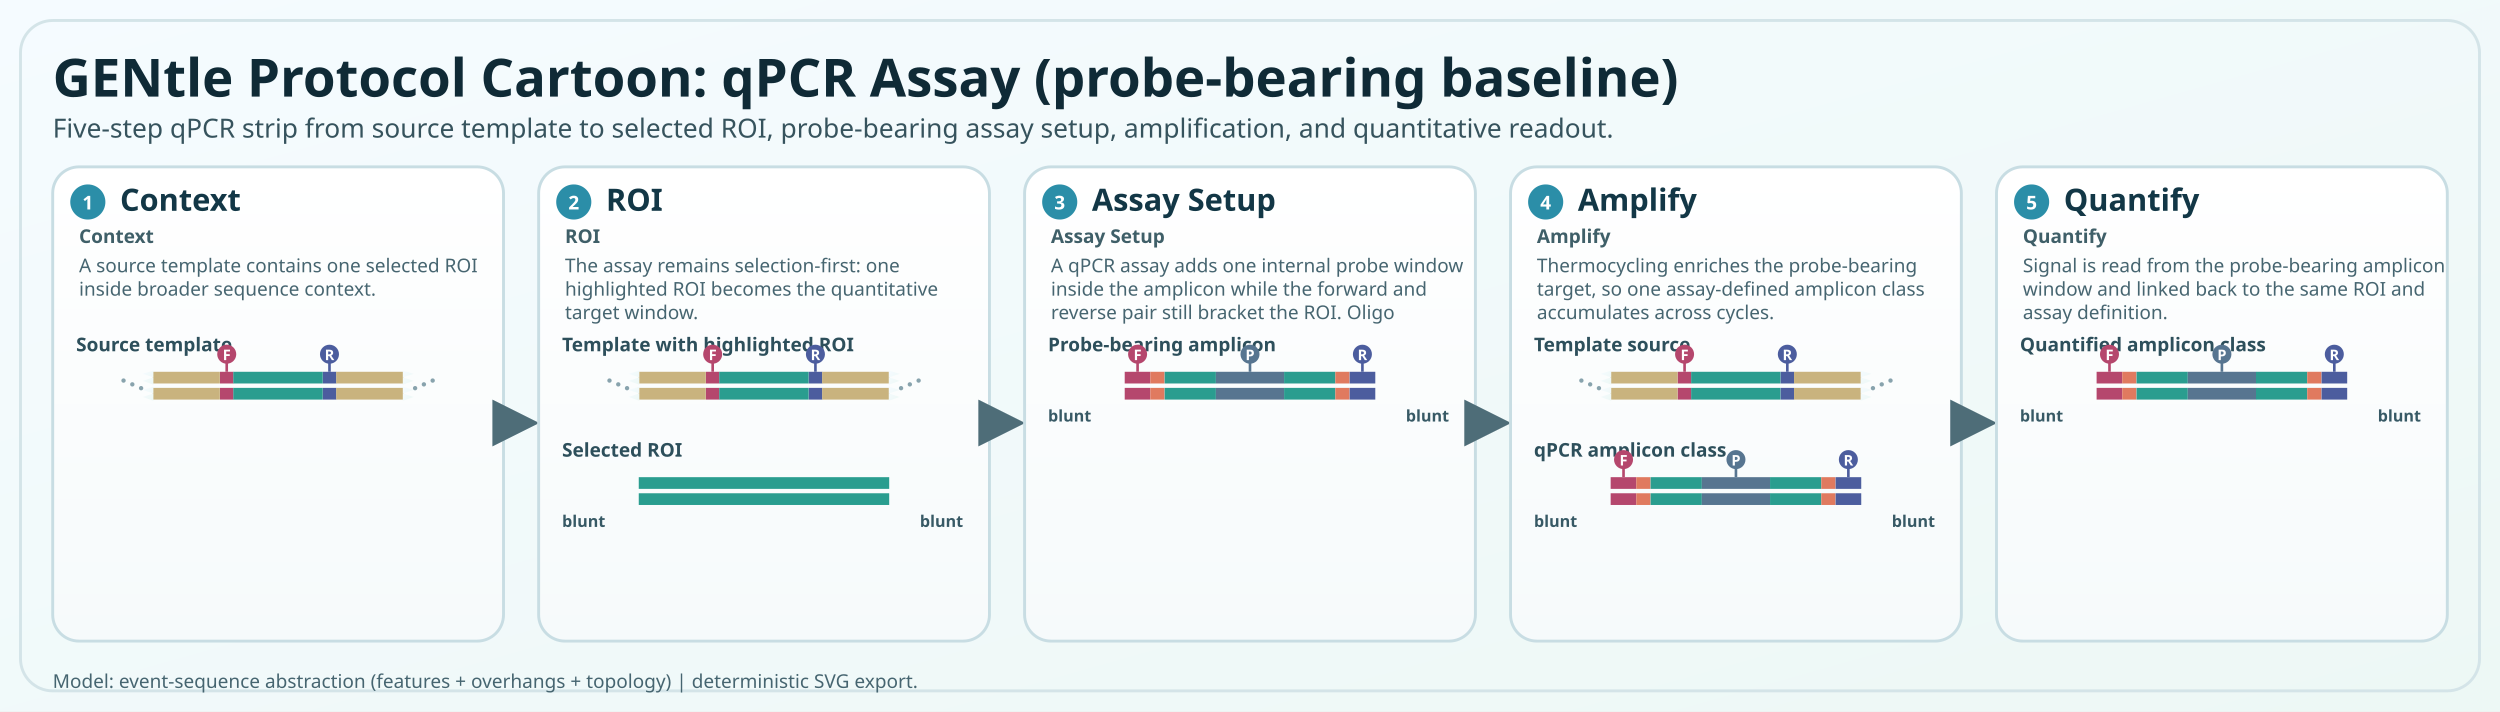
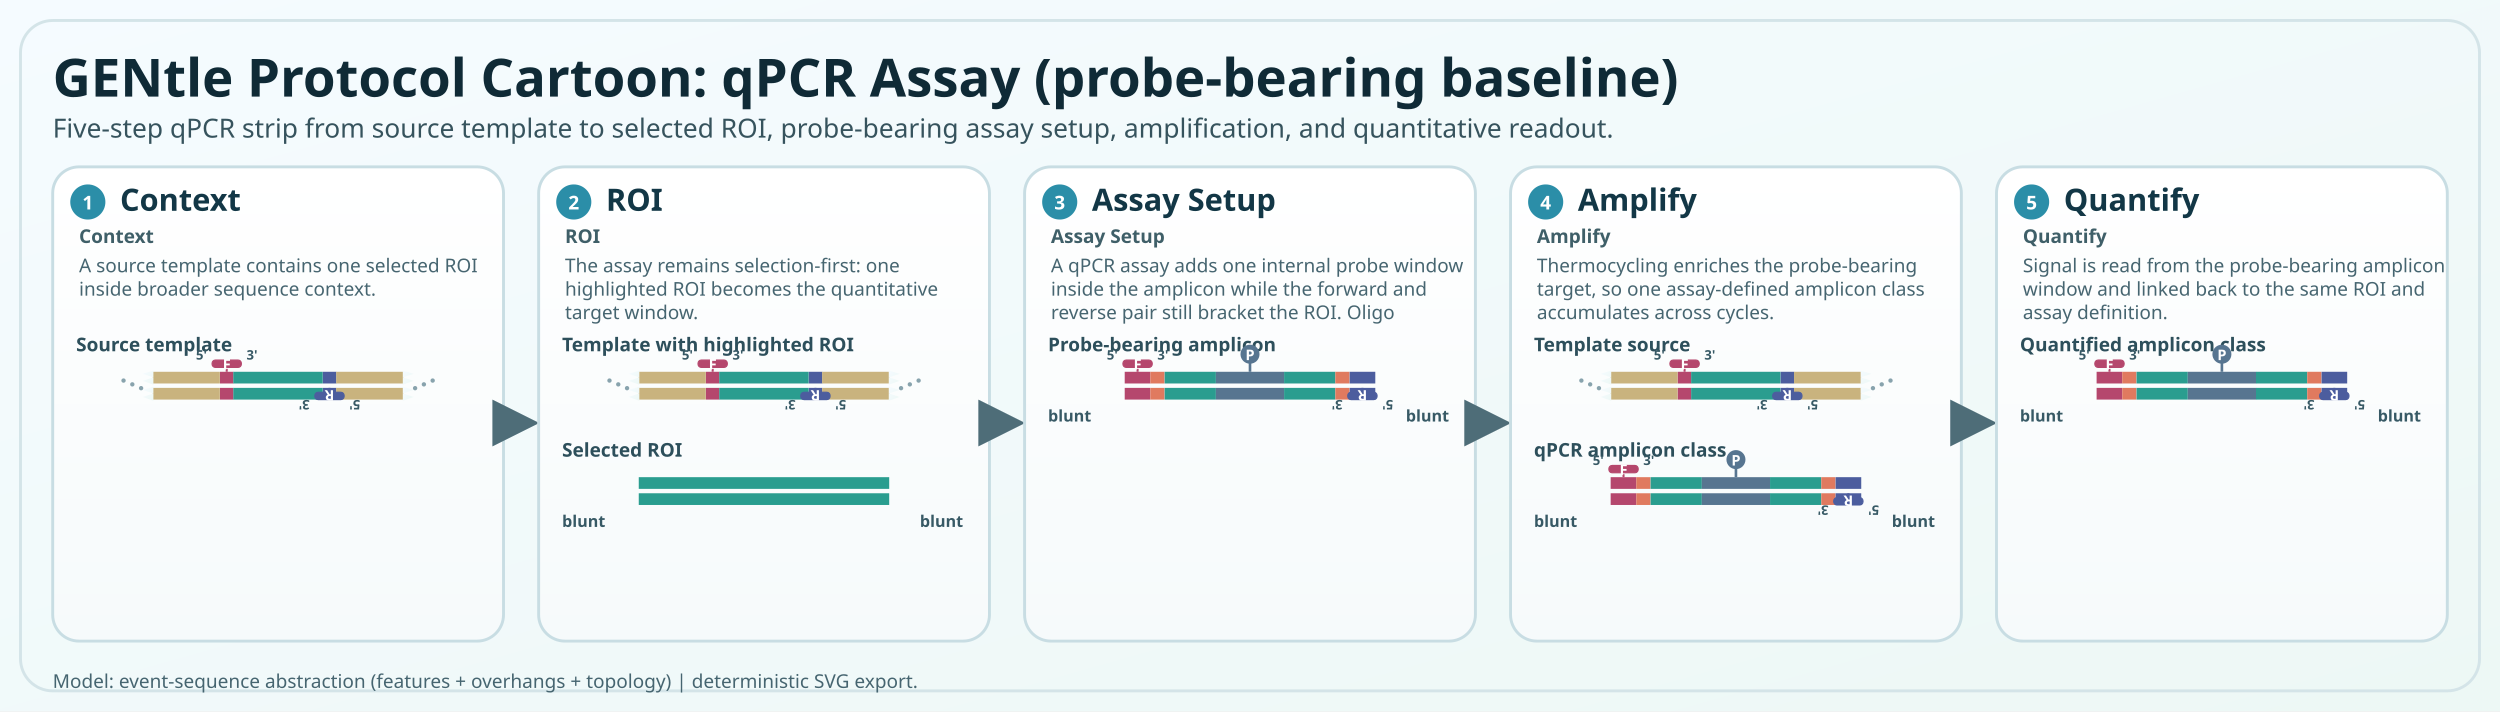
<svg xmlns="http://www.w3.org/2000/svg" width="1708" height="486" viewBox="0 0 1708 486" role="img" aria-labelledby="title desc" data-protocol-id="pcr.assay.qpcr">
  <defs>
    <linearGradient id="pc_bg" x1="0" y1="0" x2="1" y2="1">
      <stop offset="0%" stop-color="#f5fbff" />
      <stop offset="100%" stop-color="#edf8f5" />
    </linearGradient>
    <linearGradient id="pc_panel" x1="0" y1="0" x2="0" y2="1">
      <stop offset="0%" stop-color="#ffffff" />
      <stop offset="100%" stop-color="#f6fafb" />
    </linearGradient>
    <marker id="pc_arrow" markerWidth="12" markerHeight="12" refX="9" refY="6" orient="auto">
      <path d="M1,1 L11,6 L1,11 Z" fill="#4e6d78" />
    </marker>
-     <style>.pc_title { font: 700 36px 'Avenir Next', 'Trebuchet MS', 'Segoe UI', sans-serif; fill: #0f2a36; }.pc_sub { font: 500 18px 'Avenir Next', 'Trebuchet MS', 'Segoe UI', sans-serif; fill: #36535d; }.pc_panel_title { font: 700 21px 'Avenir Next', 'Trebuchet MS', 'Segoe UI', sans-serif; fill: #123746; }.pc_panel_sub { font: 600 13px 'Avenir Next', 'Trebuchet MS', 'Segoe UI', sans-serif; fill: #3f5f68; }.pc_caption { font: 500 13px 'Avenir Next', 'Trebuchet MS', 'Segoe UI', sans-serif; fill: #466570; }.pc_mol_label { font: 600 13px 'Avenir Next', 'Trebuchet MS', 'Segoe UI', sans-serif; fill: #2d4f5b; }.pc_end_label { font: 600 11px 'Avenir Next', 'Trebuchet MS', 'Segoe UI', sans-serif; fill: #375965; }.pc_feature_marker_text { font: 700 10px 'Avenir Next', 'Trebuchet MS', 'Segoe UI', sans-serif; fill: #ffffff; }.pc_step_num { font: 700 13px 'Avenir Next', 'Trebuchet MS', 'Segoe UI', sans-serif; fill: #ffffff; }.pc_box { fill: url(#pc_panel); stroke: #c8dde3; stroke-width: 2; }.pc_link { stroke: #4e6d78; stroke-width: 3.2; marker-end: url(#pc_arrow); fill: none; }</style>
+     <style>.pc_title { font: 700 36px 'Avenir Next', 'Trebuchet MS', 'Segoe UI', sans-serif; fill: #0f2a36; }.pc_sub { font: 500 18px 'Avenir Next', 'Trebuchet MS', 'Segoe UI', sans-serif; fill: #36535d; }.pc_panel_title { font: 700 21px 'Avenir Next', 'Trebuchet MS', 'Segoe UI', sans-serif; fill: #123746; }.pc_panel_sub { font: 600 13px 'Avenir Next', 'Trebuchet MS', 'Segoe UI', sans-serif; fill: #3f5f68; }.pc_caption { font: 500 13px 'Avenir Next', 'Trebuchet MS', 'Segoe UI', sans-serif; fill: #466570; }.pc_mol_label { font: 600 13px 'Avenir Next', 'Trebuchet MS', 'Segoe UI', sans-serif; fill: #2d4f5b; }.pc_end_label { font: 600 11px 'Avenir Next', 'Trebuchet MS', 'Segoe UI', sans-serif; fill: #375965; }.pc_feature_marker_text { font: 700 10px 'Avenir Next', 'Trebuchet MS', 'Segoe UI', sans-serif; fill: #ffffff; }.pc_primer_label { font: 700 10px 'Avenir Next', 'Trebuchet MS', 'Segoe UI', sans-serif; fill: #ffffff; }.pc_primer_end_label { font: 600 9px 'Avenir Next', 'Trebuchet MS', 'Segoe UI', sans-serif; fill: #375965; }.pc_step_num { font: 700 13px 'Avenir Next', 'Trebuchet MS', 'Segoe UI', sans-serif; fill: #ffffff; }.pc_box { fill: url(#pc_panel); stroke: #c8dde3; stroke-width: 2; }.pc_link { stroke: #4e6d78; stroke-width: 3.2; marker-end: url(#pc_arrow); fill: none; }</style>
  </defs>
  <rect x="0" y="0" width="1708" height="486" fill="url(#pc_bg)" />
  <rect x="14" y="14" width="1680" height="458" rx="22" fill="none" stroke="#d4e4e8" stroke-width="2" />
  <text x="36.0" y="66.0" class="pc_title">GENtle Protocol Cartoon: qPCR Assay (probe-bearing baseline)</text>
  <text x="36.0" y="94.0" class="pc_sub">Five-step qPCR strip from source template to selected ROI, probe-bearing assay setup, amplification, and quantitative readout.</text>
  <rect class="pc_box" x="36.0" y="114.0" width="308.0" height="324.0" rx="18" data-event-id="context" data-action="Context" />
  <circle cx="60.0" cy="138.0" r="12" fill="#2b8ea8" />
  <text x="60.0" y="138.5" class="pc_step_num" text-anchor="middle" dominant-baseline="middle">1</text>
  <text x="82.0" y="144.0" class="pc_panel_title">Context</text>
  <text x="54.0" y="166.0" class="pc_panel_sub">Context</text>
  <text x="54.0" y="186.0" class="pc_caption">A source template contains one selected ROI</text>
  <text x="54.0" y="202.0" class="pc_caption">inside broader sequence context.</text>
  <g data-molecule-id="template_context" data-topology="linear">
    <text x="52.0" y="240.0" class="pc_mol_label">Source template</text>
    <rect x="104.4" y="254.0" width="45.8" height="8" fill="#c9b37e" />
    <rect x="150.3" y="254.0" width="9.2" height="8" fill="#b5476d" />
    <rect x="159.4" y="254.0" width="61.1" height="8" fill="#2a9d8f" />
    <rect x="220.6" y="254.0" width="9.2" height="8" fill="#4c5d9e" />
    <rect x="229.7" y="254.0" width="45.8" height="8" fill="#c9b37e" />
    <rect x="104.4" y="265.0" width="45.8" height="8" fill="#c9b37e" />
    <rect x="150.3" y="265.0" width="9.2" height="8" fill="#b5476d" />
    <rect x="159.4" y="265.0" width="61.1" height="8" fill="#2a9d8f" />
    <rect x="220.6" y="265.0" width="9.2" height="8" fill="#4c5d9e" />
    <rect x="229.7" y="265.0" width="45.8" height="8" fill="#c9b37e" />
-     <line x1="154.9" y1="254.0" x2="154.9" y2="248.0" stroke="#b5476d" stroke-width="1.8" />
-     <circle cx="154.9" cy="242.0" r="6.5" fill="#b5476d" data-feature-marker="F" />
-     <text x="154.9" y="242.5" class="pc_feature_marker_text" text-anchor="middle" dominant-baseline="middle">F</text>
-     <line x1="225.1" y1="254.0" x2="225.1" y2="248.0" stroke="#4c5d9e" stroke-width="1.8" />
-     <circle cx="225.1" cy="242.0" r="6.5" fill="#4c5d9e" data-feature-marker="R" />
-     <text x="225.1" y="242.5" class="pc_feature_marker_text" text-anchor="middle" dominant-baseline="middle">R</text>
+     <g data-primer-glyph="F" data-primer-anchor="top" data-primer-rotation="0">
+       <line x1="154.9" y1="254.0" x2="154.9" y2="252.0" stroke="#b5476d" stroke-width="1.4" />
+       <rect x="144.9" y="246.0" width="20.0" height="5.0" rx="2.2" fill="#b5476d" stroke="#b5476d" stroke-width="0.8" />
+       <text x="154.9" y="248.9" class="pc_primer_label" text-anchor="middle" dominant-baseline="middle">F</text>
+       <text x="141.4" y="242.5" class="pc_primer_end_label" text-anchor="end" dominant-baseline="middle">5'</text>
+       <text x="168.4" y="242.5" class="pc_primer_end_label" text-anchor="start" dominant-baseline="middle">3'</text>
+     </g>
+     <g data-primer-glyph="R" data-primer-anchor="bottom" data-primer-rotation="180" transform="rotate(180 225.1 265.0)">
+       <line x1="225.1" y1="265.0" x2="225.1" y2="263.0" stroke="#4c5d9e" stroke-width="1.4" />
+       <rect x="215.1" y="257.0" width="20.0" height="5.0" rx="2.2" fill="#4c5d9e" stroke="#4c5d9e" stroke-width="0.8" />
+       <text x="225.1" y="259.9" class="pc_primer_label" text-anchor="middle" dominant-baseline="middle">R</text>
+       <text x="211.6" y="253.5" class="pc_primer_end_label" text-anchor="end" dominant-baseline="middle">5'</text>
+       <text x="238.6" y="253.5" class="pc_primer_end_label" text-anchor="start" dominant-baseline="middle">3'</text>
+     </g>
    <path d="M 104.8 253.2 L 97.4 255.4 L 104.8 257.8 L 97.4 260.2 L 104.8 262.8 Z" fill="url(#pc_bg)" />
    <path d="M 104.8 264.2 L 97.4 266.4 L 104.8 268.8 L 97.4 271.2 L 104.8 273.8 Z" fill="url(#pc_bg)" />
    <circle cx="84.4" cy="260.0" r="1.5" fill="#88a3ad" />
    <circle cx="90.4" cy="262.6" r="1.5" fill="#88a3ad" />
    <circle cx="96.4" cy="265.2" r="1.5" fill="#88a3ad" />
    <path d="M 275.2 253.2 L 282.6 255.4 L 275.2 257.8 L 282.6 260.2 L 275.2 262.8 Z" fill="url(#pc_bg)" />
    <path d="M 275.2 264.2 L 282.6 266.4 L 275.2 268.8 L 282.6 271.2 L 275.2 273.8 Z" fill="url(#pc_bg)" />
    <circle cx="295.6" cy="260.0" r="1.5" fill="#88a3ad" />
    <circle cx="289.6" cy="262.6" r="1.5" fill="#88a3ad" />
    <circle cx="283.6" cy="265.2" r="1.5" fill="#88a3ad" />
  </g>
  <path d="M 348.0 289.0 L 362.0 289.0" class="pc_link" />
  <rect class="pc_box" x="368.0" y="114.0" width="308.0" height="324.0" rx="18" data-event-id="roi" data-action="ROI" />
  <circle cx="392.0" cy="138.0" r="12" fill="#2b8ea8" />
  <text x="392.0" y="138.5" class="pc_step_num" text-anchor="middle" dominant-baseline="middle">2</text>
  <text x="414.0" y="144.0" class="pc_panel_title">ROI</text>
  <text x="386.0" y="166.0" class="pc_panel_sub">ROI</text>
  <text x="386.0" y="186.0" class="pc_caption">The assay remains selection-first: one</text>
  <text x="386.0" y="202.0" class="pc_caption">highlighted ROI becomes the quantitative</text>
  <text x="386.0" y="218.0" class="pc_caption">target window.</text>
  <g data-molecule-id="template_context_targeted" data-topology="linear">
    <text x="384.0" y="240.0" class="pc_mol_label">Template with highlighted ROI</text>
    <rect x="436.4" y="254.0" width="45.8" height="8" fill="#c9b37e" />
    <rect x="482.3" y="254.0" width="9.2" height="8" fill="#b5476d" />
    <rect x="491.4" y="254.0" width="61.1" height="8" fill="#2a9d8f" />
    <rect x="552.6" y="254.0" width="9.2" height="8" fill="#4c5d9e" />
    <rect x="561.7" y="254.0" width="45.8" height="8" fill="#c9b37e" />
    <rect x="436.4" y="265.0" width="45.8" height="8" fill="#c9b37e" />
    <rect x="482.3" y="265.0" width="9.2" height="8" fill="#b5476d" />
    <rect x="491.4" y="265.0" width="61.1" height="8" fill="#2a9d8f" />
    <rect x="552.6" y="265.0" width="9.2" height="8" fill="#4c5d9e" />
    <rect x="561.7" y="265.0" width="45.8" height="8" fill="#c9b37e" />
-     <line x1="486.9" y1="254.0" x2="486.9" y2="248.0" stroke="#b5476d" stroke-width="1.8" />
-     <circle cx="486.9" cy="242.0" r="6.5" fill="#b5476d" data-feature-marker="F" />
-     <text x="486.9" y="242.5" class="pc_feature_marker_text" text-anchor="middle" dominant-baseline="middle">F</text>
-     <line x1="557.1" y1="254.0" x2="557.1" y2="248.0" stroke="#4c5d9e" stroke-width="1.8" />
-     <circle cx="557.1" cy="242.0" r="6.5" fill="#4c5d9e" data-feature-marker="R" />
-     <text x="557.1" y="242.5" class="pc_feature_marker_text" text-anchor="middle" dominant-baseline="middle">R</text>
+     <g data-primer-glyph="F" data-primer-anchor="top" data-primer-rotation="0">
+       <line x1="486.9" y1="254.0" x2="486.9" y2="252.0" stroke="#b5476d" stroke-width="1.4" />
+       <rect x="476.9" y="246.0" width="20.0" height="5.0" rx="2.2" fill="#b5476d" stroke="#b5476d" stroke-width="0.8" />
+       <text x="486.9" y="248.9" class="pc_primer_label" text-anchor="middle" dominant-baseline="middle">F</text>
+       <text x="473.4" y="242.5" class="pc_primer_end_label" text-anchor="end" dominant-baseline="middle">5'</text>
+       <text x="500.4" y="242.5" class="pc_primer_end_label" text-anchor="start" dominant-baseline="middle">3'</text>
+     </g>
+     <g data-primer-glyph="R" data-primer-anchor="bottom" data-primer-rotation="180" transform="rotate(180 557.1 265.0)">
+       <line x1="557.1" y1="265.0" x2="557.1" y2="263.0" stroke="#4c5d9e" stroke-width="1.4" />
+       <rect x="547.1" y="257.0" width="20.0" height="5.0" rx="2.2" fill="#4c5d9e" stroke="#4c5d9e" stroke-width="0.8" />
+       <text x="557.1" y="259.9" class="pc_primer_label" text-anchor="middle" dominant-baseline="middle">R</text>
+       <text x="543.6" y="253.5" class="pc_primer_end_label" text-anchor="end" dominant-baseline="middle">5'</text>
+       <text x="570.6" y="253.5" class="pc_primer_end_label" text-anchor="start" dominant-baseline="middle">3'</text>
+     </g>
    <path d="M 436.8 253.2 L 429.4 255.4 L 436.8 257.8 L 429.4 260.2 L 436.8 262.8 Z" fill="url(#pc_bg)" />
    <path d="M 436.8 264.2 L 429.4 266.4 L 436.8 268.8 L 429.4 271.2 L 436.8 273.8 Z" fill="url(#pc_bg)" />
    <circle cx="416.4" cy="260.0" r="1.5" fill="#88a3ad" />
    <circle cx="422.4" cy="262.6" r="1.5" fill="#88a3ad" />
    <circle cx="428.4" cy="265.2" r="1.5" fill="#88a3ad" />
    <path d="M 607.2 253.2 L 614.6 255.4 L 607.2 257.8 L 614.6 260.2 L 607.2 262.8 Z" fill="url(#pc_bg)" />
    <path d="M 607.2 264.2 L 614.6 266.4 L 607.2 268.8 L 614.6 271.2 L 607.2 273.8 Z" fill="url(#pc_bg)" />
    <circle cx="627.6" cy="260.0" r="1.5" fill="#88a3ad" />
    <circle cx="621.6" cy="262.6" r="1.5" fill="#88a3ad" />
    <circle cx="615.6" cy="265.2" r="1.5" fill="#88a3ad" />
  </g>
  <g data-molecule-id="selected_roi" data-topology="linear">
    <text x="384.0" y="312.0" class="pc_mol_label">Selected ROI</text>
    <text x="384.0" y="360.0" class="pc_end_label" text-anchor="start">blunt</text>
    <text x="658.0" y="360.0" class="pc_end_label" text-anchor="end">blunt</text>
    <rect x="436.4" y="326.0" width="171.1" height="8" fill="#2a9d8f" />
    <rect x="436.4" y="337.0" width="171.1" height="8" fill="#2a9d8f" />
  </g>
  <path d="M 680.0 289.0 L 694.0 289.0" class="pc_link" />
  <rect class="pc_box" x="700.0" y="114.0" width="308.0" height="324.0" rx="18" data-event-id="assay_setup" data-action="Assay Setup" />
  <circle cx="724.0" cy="138.0" r="12" fill="#2b8ea8" />
  <text x="724.0" y="138.5" class="pc_step_num" text-anchor="middle" dominant-baseline="middle">3</text>
  <text x="746.0" y="144.0" class="pc_panel_title">Assay Setup</text>
  <text x="718.0" y="166.0" class="pc_panel_sub">Assay Setup</text>
  <text x="718.0" y="186.0" class="pc_caption">A qPCR assay adds one internal probe window</text>
  <text x="718.0" y="202.0" class="pc_caption">inside the amplicon while the forward and</text>
  <text x="718.0" y="218.0" class="pc_caption">reverse pair still bracket the ROI. Oligo</text>
  <g data-molecule-id="planned_qpcr_amplicon" data-topology="linear">
    <text x="716.0" y="240.0" class="pc_mol_label">Probe-bearing amplicon</text>
    <text x="716.0" y="288.0" class="pc_end_label" text-anchor="start">blunt</text>
    <text x="990.0" y="288.0" class="pc_end_label" text-anchor="end">blunt</text>
    <rect x="768.4" y="254.0" width="17.5" height="8" fill="#b5476d" />
    <rect x="785.9" y="254.0" width="9.7" height="8" fill="#e07a5f" />
    <rect x="795.7" y="254.0" width="35.0" height="8" fill="#2a9d8f" />
    <rect x="830.7" y="254.0" width="46.7" height="8" fill="#577590" />
    <rect x="877.3" y="254.0" width="35.0" height="8" fill="#2a9d8f" />
    <rect x="912.3" y="254.0" width="9.7" height="8" fill="#e07a5f" />
    <rect x="922.1" y="254.0" width="17.5" height="8" fill="#4c5d9e" />
    <rect x="768.4" y="265.0" width="17.5" height="8" fill="#b5476d" />
    <rect x="785.9" y="265.0" width="9.7" height="8" fill="#e07a5f" />
    <rect x="795.7" y="265.0" width="35.0" height="8" fill="#2a9d8f" />
    <rect x="830.7" y="265.0" width="46.7" height="8" fill="#577590" />
    <rect x="877.3" y="265.0" width="35.0" height="8" fill="#2a9d8f" />
    <rect x="912.3" y="265.0" width="9.7" height="8" fill="#e07a5f" />
    <rect x="922.1" y="265.0" width="17.5" height="8" fill="#4c5d9e" />
-     <line x1="777.2" y1="254.0" x2="777.2" y2="248.0" stroke="#b5476d" stroke-width="1.8" />
-     <circle cx="777.2" cy="242.0" r="6.5" fill="#b5476d" data-feature-marker="F" />
-     <text x="777.2" y="242.5" class="pc_feature_marker_text" text-anchor="middle" dominant-baseline="middle">F</text>
+     <g data-primer-glyph="F" data-primer-anchor="top" data-primer-rotation="0">
+       <line x1="777.2" y1="254.0" x2="777.2" y2="252.0" stroke="#b5476d" stroke-width="1.4" />
+       <rect x="767.2" y="246.0" width="20.0" height="5.0" rx="2.2" fill="#b5476d" stroke="#b5476d" stroke-width="0.8" />
+       <text x="777.2" y="248.9" class="pc_primer_label" text-anchor="middle" dominant-baseline="middle">F</text>
+       <text x="763.7" y="242.5" class="pc_primer_end_label" text-anchor="end" dominant-baseline="middle">5'</text>
+       <text x="790.7" y="242.5" class="pc_primer_end_label" text-anchor="start" dominant-baseline="middle">3'</text>
+     </g>
+     <g data-primer-glyph="R" data-primer-anchor="bottom" data-primer-rotation="180" transform="rotate(180 930.8 265.0)">
+       <line x1="930.8" y1="265.0" x2="930.8" y2="263.0" stroke="#4c5d9e" stroke-width="1.4" />
+       <rect x="920.8" y="257.0" width="20.0" height="5.0" rx="2.2" fill="#4c5d9e" stroke="#4c5d9e" stroke-width="0.8" />
+       <text x="930.8" y="259.9" class="pc_primer_label" text-anchor="middle" dominant-baseline="middle">R</text>
+       <text x="917.3" y="253.5" class="pc_primer_end_label" text-anchor="end" dominant-baseline="middle">5'</text>
+       <text x="944.3" y="253.5" class="pc_primer_end_label" text-anchor="start" dominant-baseline="middle">3'</text>
+     </g>
    <line x1="854.0" y1="254.0" x2="854.0" y2="248.0" stroke="#577590" stroke-width="1.8" />
    <circle cx="854.0" cy="242.0" r="6.5" fill="#577590" data-feature-marker="P" />
    <text x="854.0" y="242.5" class="pc_feature_marker_text" text-anchor="middle" dominant-baseline="middle">P</text>
-     <line x1="930.8" y1="254.0" x2="930.8" y2="248.0" stroke="#4c5d9e" stroke-width="1.8" />
-     <circle cx="930.8" cy="242.0" r="6.5" fill="#4c5d9e" data-feature-marker="R" />
-     <text x="930.8" y="242.5" class="pc_feature_marker_text" text-anchor="middle" dominant-baseline="middle">R</text>
  </g>
  <path d="M 1012.0 289.0 L 1026.0 289.0" class="pc_link" />
  <rect class="pc_box" x="1032.0" y="114.0" width="308.0" height="324.0" rx="18" data-event-id="amplify" data-action="Amplify" />
  <circle cx="1056.0" cy="138.0" r="12" fill="#2b8ea8" />
  <text x="1056.0" y="138.5" class="pc_step_num" text-anchor="middle" dominant-baseline="middle">4</text>
  <text x="1078.0" y="144.0" class="pc_panel_title">Amplify</text>
  <text x="1050.0" y="166.0" class="pc_panel_sub">Amplify</text>
  <text x="1050.0" y="186.0" class="pc_caption">Thermocycling enriches the probe-bearing</text>
  <text x="1050.0" y="202.0" class="pc_caption">target, so one assay-defined amplicon class</text>
  <text x="1050.0" y="218.0" class="pc_caption">accumulates across cycles.</text>
  <g data-molecule-id="template_source_during_qpcr" data-topology="linear">
    <text x="1048.0" y="240.0" class="pc_mol_label">Template source</text>
    <rect x="1100.4" y="254.0" width="45.8" height="8" fill="#c9b37e" />
    <rect x="1146.3" y="254.0" width="9.2" height="8" fill="#b5476d" />
    <rect x="1155.4" y="254.0" width="61.1" height="8" fill="#2a9d8f" />
    <rect x="1216.6" y="254.0" width="9.2" height="8" fill="#4c5d9e" />
    <rect x="1225.7" y="254.0" width="45.8" height="8" fill="#c9b37e" />
    <rect x="1100.4" y="265.0" width="45.8" height="8" fill="#c9b37e" />
    <rect x="1146.3" y="265.0" width="9.2" height="8" fill="#b5476d" />
    <rect x="1155.4" y="265.0" width="61.1" height="8" fill="#2a9d8f" />
    <rect x="1216.6" y="265.0" width="9.2" height="8" fill="#4c5d9e" />
    <rect x="1225.7" y="265.0" width="45.8" height="8" fill="#c9b37e" />
-     <line x1="1150.9" y1="254.0" x2="1150.9" y2="248.0" stroke="#b5476d" stroke-width="1.8" />
-     <circle cx="1150.9" cy="242.0" r="6.5" fill="#b5476d" data-feature-marker="F" />
-     <text x="1150.9" y="242.5" class="pc_feature_marker_text" text-anchor="middle" dominant-baseline="middle">F</text>
-     <line x1="1221.1" y1="254.0" x2="1221.1" y2="248.0" stroke="#4c5d9e" stroke-width="1.8" />
-     <circle cx="1221.1" cy="242.0" r="6.5" fill="#4c5d9e" data-feature-marker="R" />
-     <text x="1221.1" y="242.5" class="pc_feature_marker_text" text-anchor="middle" dominant-baseline="middle">R</text>
+     <g data-primer-glyph="F" data-primer-anchor="top" data-primer-rotation="0">
+       <line x1="1150.9" y1="254.0" x2="1150.9" y2="252.0" stroke="#b5476d" stroke-width="1.4" />
+       <rect x="1140.9" y="246.0" width="20.0" height="5.0" rx="2.2" fill="#b5476d" stroke="#b5476d" stroke-width="0.8" />
+       <text x="1150.9" y="248.9" class="pc_primer_label" text-anchor="middle" dominant-baseline="middle">F</text>
+       <text x="1137.4" y="242.5" class="pc_primer_end_label" text-anchor="end" dominant-baseline="middle">5'</text>
+       <text x="1164.4" y="242.5" class="pc_primer_end_label" text-anchor="start" dominant-baseline="middle">3'</text>
+     </g>
+     <g data-primer-glyph="R" data-primer-anchor="bottom" data-primer-rotation="180" transform="rotate(180 1221.1 265.0)">
+       <line x1="1221.1" y1="265.0" x2="1221.1" y2="263.0" stroke="#4c5d9e" stroke-width="1.4" />
+       <rect x="1211.1" y="257.0" width="20.0" height="5.0" rx="2.2" fill="#4c5d9e" stroke="#4c5d9e" stroke-width="0.8" />
+       <text x="1221.1" y="259.9" class="pc_primer_label" text-anchor="middle" dominant-baseline="middle">R</text>
+       <text x="1207.6" y="253.5" class="pc_primer_end_label" text-anchor="end" dominant-baseline="middle">5'</text>
+       <text x="1234.6" y="253.5" class="pc_primer_end_label" text-anchor="start" dominant-baseline="middle">3'</text>
+     </g>
    <path d="M 1100.8 253.2 L 1093.4 255.4 L 1100.8 257.8 L 1093.4 260.2 L 1100.8 262.8 Z" fill="url(#pc_bg)" />
    <path d="M 1100.8 264.2 L 1093.4 266.4 L 1100.8 268.8 L 1093.4 271.2 L 1100.8 273.8 Z" fill="url(#pc_bg)" />
    <circle cx="1080.4" cy="260.0" r="1.5" fill="#88a3ad" />
    <circle cx="1086.4" cy="262.6" r="1.5" fill="#88a3ad" />
    <circle cx="1092.4" cy="265.2" r="1.5" fill="#88a3ad" />
    <path d="M 1271.2 253.2 L 1278.6 255.4 L 1271.2 257.8 L 1278.6 260.2 L 1271.2 262.8 Z" fill="url(#pc_bg)" />
    <path d="M 1271.2 264.2 L 1278.6 266.4 L 1271.2 268.8 L 1278.6 271.2 L 1271.2 273.8 Z" fill="url(#pc_bg)" />
    <circle cx="1291.6" cy="260.0" r="1.5" fill="#88a3ad" />
    <circle cx="1285.6" cy="262.6" r="1.5" fill="#88a3ad" />
    <circle cx="1279.6" cy="265.2" r="1.5" fill="#88a3ad" />
  </g>
  <g data-molecule-id="qpcr_amplicon_class" data-topology="linear">
    <text x="1048.0" y="312.0" class="pc_mol_label">qPCR amplicon class</text>
    <text x="1048.0" y="360.0" class="pc_end_label" text-anchor="start">blunt</text>
    <text x="1322.0" y="360.0" class="pc_end_label" text-anchor="end">blunt</text>
    <rect x="1100.4" y="326.0" width="17.5" height="8" fill="#b5476d" />
    <rect x="1117.9" y="326.0" width="9.7" height="8" fill="#e07a5f" />
    <rect x="1127.7" y="326.0" width="35.0" height="8" fill="#2a9d8f" />
    <rect x="1162.7" y="326.0" width="46.7" height="8" fill="#577590" />
    <rect x="1209.3" y="326.0" width="35.0" height="8" fill="#2a9d8f" />
    <rect x="1244.3" y="326.0" width="9.7" height="8" fill="#e07a5f" />
    <rect x="1254.1" y="326.0" width="17.5" height="8" fill="#4c5d9e" />
    <rect x="1100.4" y="337.0" width="17.5" height="8" fill="#b5476d" />
    <rect x="1117.9" y="337.0" width="9.7" height="8" fill="#e07a5f" />
    <rect x="1127.7" y="337.0" width="35.0" height="8" fill="#2a9d8f" />
    <rect x="1162.7" y="337.0" width="46.7" height="8" fill="#577590" />
    <rect x="1209.3" y="337.0" width="35.0" height="8" fill="#2a9d8f" />
    <rect x="1244.3" y="337.0" width="9.7" height="8" fill="#e07a5f" />
    <rect x="1254.1" y="337.0" width="17.5" height="8" fill="#4c5d9e" />
-     <line x1="1109.2" y1="326.0" x2="1109.2" y2="320.0" stroke="#b5476d" stroke-width="1.8" />
-     <circle cx="1109.2" cy="314.0" r="6.5" fill="#b5476d" data-feature-marker="F" />
-     <text x="1109.2" y="314.5" class="pc_feature_marker_text" text-anchor="middle" dominant-baseline="middle">F</text>
+     <g data-primer-glyph="F" data-primer-anchor="top" data-primer-rotation="0">
+       <line x1="1109.2" y1="326.0" x2="1109.2" y2="324.0" stroke="#b5476d" stroke-width="1.4" />
+       <rect x="1099.2" y="318.0" width="20.0" height="5.0" rx="2.2" fill="#b5476d" stroke="#b5476d" stroke-width="0.8" />
+       <text x="1109.2" y="320.9" class="pc_primer_label" text-anchor="middle" dominant-baseline="middle">F</text>
+       <text x="1095.7" y="314.5" class="pc_primer_end_label" text-anchor="end" dominant-baseline="middle">5'</text>
+       <text x="1122.7" y="314.5" class="pc_primer_end_label" text-anchor="start" dominant-baseline="middle">3'</text>
+     </g>
+     <g data-primer-glyph="R" data-primer-anchor="bottom" data-primer-rotation="180" transform="rotate(180 1262.8 337.0)">
+       <line x1="1262.8" y1="337.0" x2="1262.8" y2="335.0" stroke="#4c5d9e" stroke-width="1.4" />
+       <rect x="1252.8" y="329.0" width="20.0" height="5.0" rx="2.2" fill="#4c5d9e" stroke="#4c5d9e" stroke-width="0.8" />
+       <text x="1262.8" y="331.9" class="pc_primer_label" text-anchor="middle" dominant-baseline="middle">R</text>
+       <text x="1249.3" y="325.5" class="pc_primer_end_label" text-anchor="end" dominant-baseline="middle">5'</text>
+       <text x="1276.3" y="325.5" class="pc_primer_end_label" text-anchor="start" dominant-baseline="middle">3'</text>
+     </g>
    <line x1="1186.0" y1="326.0" x2="1186.0" y2="320.0" stroke="#577590" stroke-width="1.8" />
    <circle cx="1186.0" cy="314.0" r="6.5" fill="#577590" data-feature-marker="P" />
    <text x="1186.0" y="314.5" class="pc_feature_marker_text" text-anchor="middle" dominant-baseline="middle">P</text>
-     <line x1="1262.8" y1="326.0" x2="1262.8" y2="320.0" stroke="#4c5d9e" stroke-width="1.8" />
-     <circle cx="1262.8" cy="314.0" r="6.5" fill="#4c5d9e" data-feature-marker="R" />
-     <text x="1262.8" y="314.5" class="pc_feature_marker_text" text-anchor="middle" dominant-baseline="middle">R</text>
  </g>
  <path d="M 1344.0 289.0 L 1358.0 289.0" class="pc_link" />
  <rect class="pc_box" x="1364.0" y="114.0" width="308.0" height="324.0" rx="18" data-event-id="quantify" data-action="Quantify" />
  <circle cx="1388.0" cy="138.0" r="12" fill="#2b8ea8" />
  <text x="1388.0" y="138.5" class="pc_step_num" text-anchor="middle" dominant-baseline="middle">5</text>
  <text x="1410.0" y="144.0" class="pc_panel_title">Quantify</text>
  <text x="1382.0" y="166.0" class="pc_panel_sub">Quantify</text>
  <text x="1382.0" y="186.0" class="pc_caption">Signal is read from the probe-bearing amplicon</text>
  <text x="1382.0" y="202.0" class="pc_caption">window and linked back to the same ROI and</text>
  <text x="1382.0" y="218.0" class="pc_caption">assay definition.</text>
  <g data-molecule-id="quantified_amplicon" data-topology="linear">
    <text x="1380.0" y="240.0" class="pc_mol_label">Quantified amplicon class</text>
    <text x="1380.0" y="288.0" class="pc_end_label" text-anchor="start">blunt</text>
    <text x="1654.0" y="288.0" class="pc_end_label" text-anchor="end">blunt</text>
    <rect x="1432.4" y="254.0" width="17.5" height="8" fill="#b5476d" />
    <rect x="1449.9" y="254.0" width="9.7" height="8" fill="#e07a5f" />
    <rect x="1459.7" y="254.0" width="35.0" height="8" fill="#2a9d8f" />
    <rect x="1494.7" y="254.0" width="46.7" height="8" fill="#577590" />
    <rect x="1541.3" y="254.0" width="35.0" height="8" fill="#2a9d8f" />
    <rect x="1576.3" y="254.0" width="9.7" height="8" fill="#e07a5f" />
    <rect x="1586.1" y="254.0" width="17.5" height="8" fill="#4c5d9e" />
    <rect x="1432.4" y="265.0" width="17.5" height="8" fill="#b5476d" />
    <rect x="1449.9" y="265.0" width="9.7" height="8" fill="#e07a5f" />
    <rect x="1459.7" y="265.0" width="35.0" height="8" fill="#2a9d8f" />
    <rect x="1494.7" y="265.0" width="46.7" height="8" fill="#577590" />
    <rect x="1541.3" y="265.0" width="35.0" height="8" fill="#2a9d8f" />
    <rect x="1576.3" y="265.0" width="9.7" height="8" fill="#e07a5f" />
    <rect x="1586.1" y="265.0" width="17.5" height="8" fill="#4c5d9e" />
-     <line x1="1441.2" y1="254.0" x2="1441.2" y2="248.0" stroke="#b5476d" stroke-width="1.8" />
-     <circle cx="1441.2" cy="242.0" r="6.5" fill="#b5476d" data-feature-marker="F" />
-     <text x="1441.2" y="242.5" class="pc_feature_marker_text" text-anchor="middle" dominant-baseline="middle">F</text>
+     <g data-primer-glyph="F" data-primer-anchor="top" data-primer-rotation="0">
+       <line x1="1441.2" y1="254.0" x2="1441.2" y2="252.0" stroke="#b5476d" stroke-width="1.4" />
+       <rect x="1431.2" y="246.0" width="20.0" height="5.0" rx="2.2" fill="#b5476d" stroke="#b5476d" stroke-width="0.8" />
+       <text x="1441.2" y="248.9" class="pc_primer_label" text-anchor="middle" dominant-baseline="middle">F</text>
+       <text x="1427.7" y="242.5" class="pc_primer_end_label" text-anchor="end" dominant-baseline="middle">5'</text>
+       <text x="1454.7" y="242.5" class="pc_primer_end_label" text-anchor="start" dominant-baseline="middle">3'</text>
+     </g>
+     <g data-primer-glyph="R" data-primer-anchor="bottom" data-primer-rotation="180" transform="rotate(180 1594.8 265.0)">
+       <line x1="1594.8" y1="265.0" x2="1594.8" y2="263.0" stroke="#4c5d9e" stroke-width="1.4" />
+       <rect x="1584.8" y="257.0" width="20.0" height="5.0" rx="2.2" fill="#4c5d9e" stroke="#4c5d9e" stroke-width="0.8" />
+       <text x="1594.8" y="259.9" class="pc_primer_label" text-anchor="middle" dominant-baseline="middle">R</text>
+       <text x="1581.3" y="253.5" class="pc_primer_end_label" text-anchor="end" dominant-baseline="middle">5'</text>
+       <text x="1608.3" y="253.5" class="pc_primer_end_label" text-anchor="start" dominant-baseline="middle">3'</text>
+     </g>
    <line x1="1518.0" y1="254.0" x2="1518.0" y2="248.0" stroke="#577590" stroke-width="1.8" />
    <circle cx="1518.0" cy="242.0" r="6.5" fill="#577590" data-feature-marker="P" />
    <text x="1518.0" y="242.5" class="pc_feature_marker_text" text-anchor="middle" dominant-baseline="middle">P</text>
-     <line x1="1594.8" y1="254.0" x2="1594.8" y2="248.0" stroke="#4c5d9e" stroke-width="1.8" />
-     <circle cx="1594.8" cy="242.0" r="6.5" fill="#4c5d9e" data-feature-marker="R" />
-     <text x="1594.8" y="242.5" class="pc_feature_marker_text" text-anchor="middle" dominant-baseline="middle">R</text>
  </g>
  <text x="36.0" y="470.0" class="pc_caption">Model: event-sequence abstraction (features + overhangs + topology) | deterministic SVG export.</text>
</svg>
